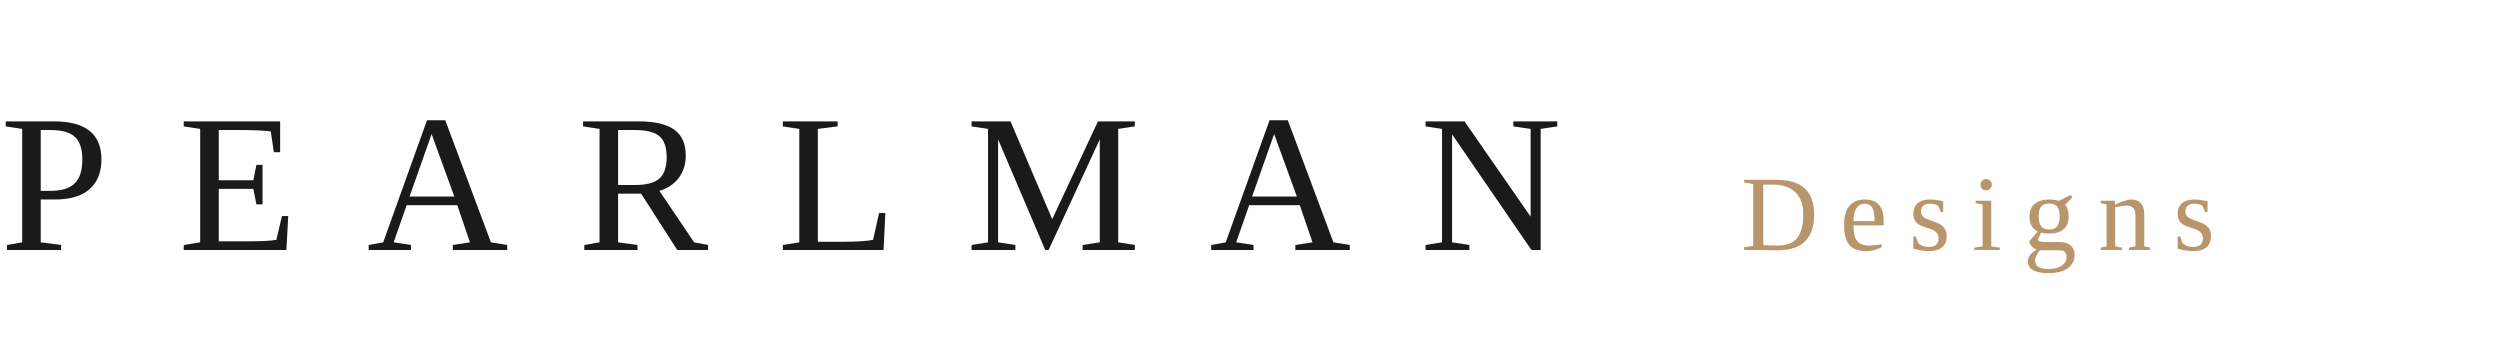
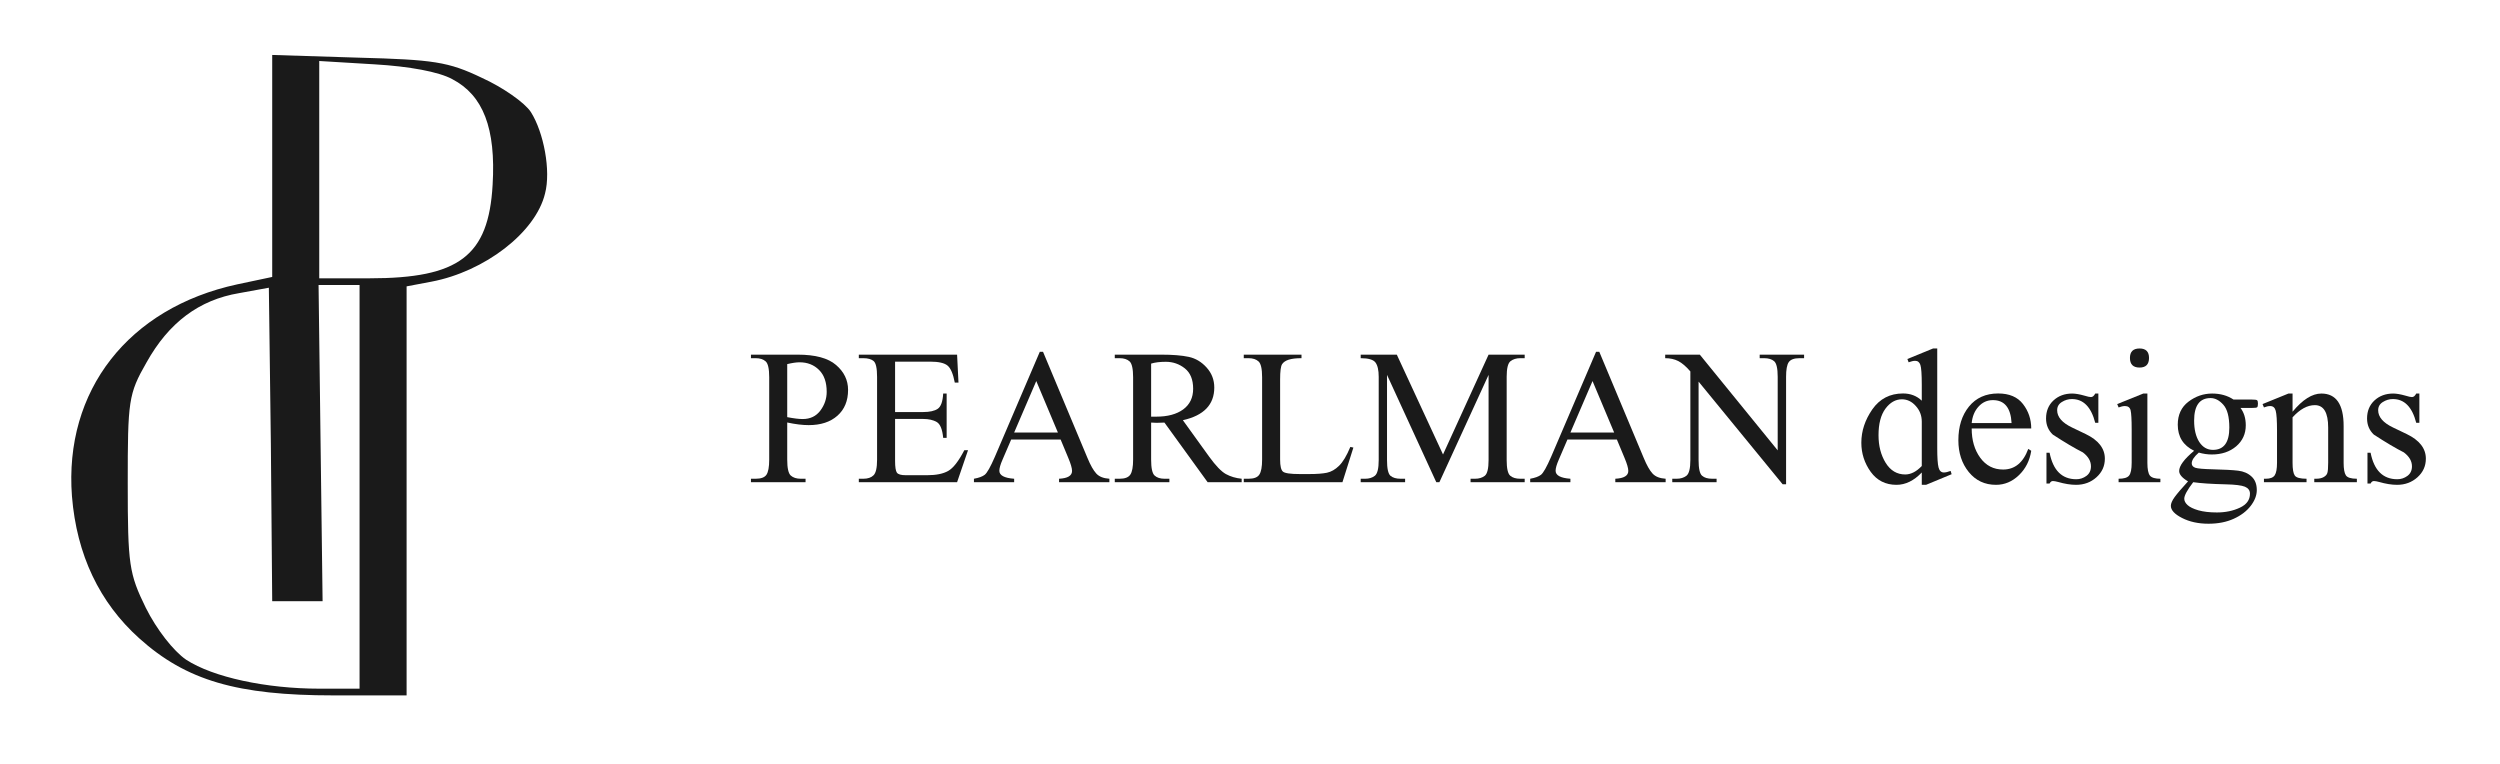
- <svg xmlns="http://www.w3.org/2000/svg" viewBox="0 0 280 40" fill="none">
-   <text x="0" y="28" font-family="Georgia, 'Times New Roman', serif" font-size="22" font-weight="400" letter-spacing="0.35em" fill="#1a1a1a">PEARLMAN</text>
-   <text x="195" y="28" font-family="Georgia, 'Times New Roman', serif" font-size="12" font-weight="400" letter-spacing="0.2em" fill="#b8956a">Designs</text>
+ <svg xmlns="http://www.w3.org/2000/svg" width="475" zoomAndPan="magnify" viewBox="235 215 475 145" height="145" preserveAspectRatio="xMidYMid meet" version="1.0">
+   <defs>
+     <g />
+   </defs>
+   <path fill="#1a1a1a" d="M 286.719 246.531 L 286.719 267.621 L 280.078 269.027 C 259.395 273.5 247.141 289.223 248.672 309.289 C 249.566 320.41 253.906 329.488 261.438 336.262 C 270.375 344.312 280.078 347.125 298.336 347.125 L 312.254 347.125 L 312.254 269.41 L 316.98 268.516 C 327.066 266.598 336.77 259.188 338.555 251.773 C 339.703 247.426 338.301 240.141 335.875 236.305 C 334.727 234.516 330.512 231.578 326.555 229.789 C 320.172 226.719 317.363 226.336 303.062 225.953 L 286.719 225.441 Z M 320.938 230.043 C 326.809 233.109 329.234 239.375 328.598 250.109 C 327.832 263.66 322.215 267.879 305.23 267.879 L 295.656 267.879 L 295.656 226.59 L 306.254 227.23 C 312.766 227.613 318.383 228.637 320.938 230.043 Z M 291.57 329.23 L 296.293 329.23 L 295.91 299.191 L 295.527 269.156 L 303.316 269.156 L 303.316 345.848 L 295.656 345.848 C 285.57 345.848 275.484 343.676 270.375 340.352 C 267.949 338.691 264.758 334.598 262.715 330.508 C 259.523 323.992 259.27 322.328 259.27 306.863 C 259.27 291.141 259.395 289.863 262.844 283.855 C 267.059 276.312 272.801 271.969 280.465 270.691 L 286.082 269.668 L 286.465 299.449 L 286.719 329.23 Z M 291.57 329.23 " fill-opacity="1" fill-rule="nonzero" />
+   <g fill="#1a1a1a" fill-opacity="1">
+     <g transform="translate(377.072, 306.6171)">
+       <g>
+         <path d="M 7.5 -11.344 L 7.5 -4.297 C 7.5 -2.68 7.723 -1.672 8.172 -1.266 C 8.629 -0.859 9.258 -0.656 10.062 -0.656 L 10.984 -0.656 L 10.984 0 L 0.609 0 L 0.609 -0.656 L 1.516 -0.656 C 2.523 -0.656 3.203 -0.906 3.547 -1.406 C 3.898 -1.914 4.078 -2.879 4.078 -4.297 L 4.078 -19.938 C 4.078 -21.551 3.852 -22.555 3.406 -22.953 C 2.957 -23.359 2.328 -23.562 1.516 -23.562 L 0.609 -23.562 L 0.609 -24.234 L 9.484 -24.234 C 12.836 -24.234 15.27 -23.578 16.781 -22.266 C 18.301 -20.961 19.062 -19.383 19.062 -17.531 C 19.062 -15.457 18.383 -13.82 17.031 -12.625 C 15.688 -11.438 13.867 -10.844 11.578 -10.844 C 10.41 -10.844 9.051 -11.008 7.5 -11.344 Z M 7.5 -22.438 L 7.5 -12.359 C 8.758 -12.117 9.738 -12 10.438 -12 C 11.875 -12 12.992 -12.535 13.797 -13.609 C 14.598 -14.68 15 -15.867 15 -17.172 C 15 -18.984 14.516 -20.367 13.547 -21.328 C 12.578 -22.297 11.344 -22.781 9.844 -22.781 C 9.238 -22.781 8.457 -22.664 7.5 -22.438 Z M 7.5 -22.438 " />
+       </g>
+     </g>
+   </g>
+   <g fill="#1a1a1a" fill-opacity="1">
+     <g transform="translate(397.4249, 306.6171)">
+       <g>
+         <path d="M 21.5 -6.078 L 19.422 0 L 0.75 0 L 0.75 -0.656 L 1.609 -0.656 C 2.461 -0.656 3.109 -0.875 3.547 -1.312 C 3.992 -1.75 4.219 -2.734 4.219 -4.266 L 4.219 -20 C 4.219 -21.645 4 -22.648 3.562 -23.016 C 3.133 -23.379 2.484 -23.562 1.609 -23.562 L 0.75 -23.562 L 0.75 -24.234 L 19.422 -24.234 L 19.688 -18.922 L 18.984 -18.922 C 18.672 -20.566 18.219 -21.641 17.625 -22.141 C 17.039 -22.648 15.93 -22.906 14.297 -22.906 L 7.641 -22.906 L 7.641 -13.328 L 12.969 -13.328 C 14.207 -13.328 15.129 -13.531 15.734 -13.938 C 16.348 -14.344 16.695 -15.312 16.781 -16.844 L 17.438 -16.844 L 17.438 -8.422 L 16.781 -8.422 C 16.625 -10.055 16.211 -11.062 15.547 -11.438 C 14.891 -11.82 14.031 -12.016 12.969 -12.016 L 7.641 -12.016 L 7.641 -4.031 C 7.641 -2.883 7.754 -2.145 7.984 -1.812 C 8.223 -1.488 8.781 -1.328 9.656 -1.328 L 13.75 -1.328 C 15.445 -1.328 16.773 -1.598 17.734 -2.141 C 18.691 -2.68 19.711 -3.992 20.797 -6.078 Z M 21.5 -6.078 " />
+       </g>
+     </g>
+   </g>
+   <g fill="#1a1a1a" fill-opacity="1">
+     <g transform="translate(419.767, 306.6171)">
+       <g>
+         <path d="M 26.016 0 L 16.453 0 L 16.453 -0.656 C 18.098 -0.738 18.922 -1.234 18.922 -2.141 C 18.922 -2.66 18.68 -3.488 18.203 -4.625 L 16.75 -8.109 L 7.359 -8.109 L 5.719 -4.297 C 5.312 -3.367 5.109 -2.66 5.109 -2.172 C 5.109 -1.297 6.047 -0.789 7.922 -0.656 L 7.922 0 L 0.281 0 L 0.281 -0.656 C 1.207 -0.82 1.891 -1.07 2.328 -1.406 C 2.773 -1.75 3.422 -2.895 4.266 -4.844 L 12.797 -24.781 L 13.406 -24.781 L 21.844 -4.625 C 22.426 -3.219 22.988 -2.223 23.531 -1.641 C 24.07 -1.055 24.898 -0.727 26.016 -0.656 Z M 16.234 -9.438 L 12.125 -19.219 L 7.922 -9.438 Z M 16.234 -9.438 " />
+       </g>
+     </g>
+   </g>
+   <g fill="#1a1a1a" fill-opacity="1">
+     <g transform="translate(446.1825, 306.6171)">
+       <g>
+         <path d="M 24.734 0 L 18.266 0 L 10.062 -11.328 C 9.457 -11.297 8.961 -11.281 8.578 -11.281 C 8.379 -11.281 8.031 -11.297 7.531 -11.328 L 7.531 -4.297 C 7.531 -2.68 7.75 -1.672 8.188 -1.266 C 8.633 -0.859 9.258 -0.656 10.062 -0.656 L 11 -0.656 L 11 0 L 0.625 0 L 0.625 -0.656 L 1.547 -0.656 C 2.547 -0.656 3.223 -0.914 3.578 -1.438 C 3.93 -1.957 4.109 -2.91 4.109 -4.297 L 4.109 -19.938 C 4.109 -21.539 3.883 -22.547 3.438 -22.953 C 2.988 -23.359 2.359 -23.562 1.547 -23.562 L 0.625 -23.562 L 0.625 -24.234 L 9.453 -24.234 C 11.617 -24.234 13.359 -24.094 14.672 -23.812 C 15.984 -23.531 17.117 -22.852 18.078 -21.781 C 19.047 -20.707 19.531 -19.441 19.531 -17.984 C 19.531 -14.734 17.539 -12.664 13.562 -11.781 L 18.562 -4.844 C 19.812 -3.125 20.867 -2.023 21.734 -1.547 C 22.609 -1.066 23.609 -0.77 24.734 -0.656 Z M 7.531 -22.531 L 7.531 -12.453 L 8.531 -12.453 C 10.664 -12.453 12.363 -12.91 13.625 -13.828 C 14.883 -14.754 15.516 -16.062 15.516 -17.75 C 15.516 -19.5 14.988 -20.789 13.938 -21.625 C 12.883 -22.457 11.68 -22.875 10.328 -22.875 C 9.18 -22.875 8.25 -22.758 7.531 -22.531 Z M 7.531 -22.531 " />
+       </g>
+     </g>
+   </g>
+   <g fill="#1a1a1a" fill-opacity="1">
+     <g transform="translate(470.5815, 306.6171)">
+       <g>
+         <path d="M 21.562 -6.578 L 19.484 0 L 0.734 0 L 0.734 -0.656 L 1.641 -0.656 C 2.66 -0.656 3.344 -0.914 3.688 -1.438 C 4.039 -1.957 4.219 -2.91 4.219 -4.297 L 4.219 -19.938 C 4.219 -21.551 3.988 -22.555 3.531 -22.953 C 3.082 -23.359 2.453 -23.562 1.641 -23.562 L 0.734 -23.562 L 0.734 -24.234 L 11.703 -24.234 L 11.703 -23.562 C 10.691 -23.562 9.883 -23.469 9.281 -23.281 C 8.688 -23.094 8.266 -22.805 8.016 -22.422 C 7.766 -22.035 7.641 -21.07 7.641 -19.531 L 7.641 -4.297 C 7.641 -3.086 7.816 -2.328 8.172 -2.016 C 8.523 -1.703 9.594 -1.547 11.375 -1.547 L 13.156 -1.547 C 14.594 -1.547 15.719 -1.629 16.531 -1.797 C 17.352 -1.973 18.125 -2.414 18.844 -3.125 C 19.57 -3.832 20.285 -5.023 20.984 -6.703 Z M 21.562 -6.578 " />
+       </g>
+     </g>
+   </g>
+   <g fill="#1a1a1a" fill-opacity="1">
+     <g transform="translate(492.9237, 306.6171)">
+       <g>
+         <path d="M 31.766 0 L 21.484 0 L 21.484 -0.656 L 22.328 -0.656 C 23.086 -0.656 23.707 -0.844 24.188 -1.219 C 24.664 -1.602 24.906 -2.598 24.906 -4.203 L 24.906 -20.391 L 15.562 0 L 14.969 0 L 5.609 -20.391 L 5.609 -4.203 C 5.609 -2.598 5.828 -1.602 6.266 -1.219 C 6.711 -0.844 7.352 -0.656 8.188 -0.656 L 9.047 -0.656 L 9.047 0 L 0.609 0 L 0.609 -0.656 L 1.469 -0.656 C 2.207 -0.656 2.816 -0.844 3.297 -1.219 C 3.785 -1.602 4.031 -2.598 4.031 -4.203 L 4.031 -20.031 C 4.031 -21.281 3.828 -22.18 3.422 -22.734 C 3.016 -23.285 2.078 -23.562 0.609 -23.562 L 0.609 -24.234 L 7.469 -24.234 L 16.25 -5.266 L 24.906 -24.234 L 31.766 -24.234 L 31.766 -23.562 L 30.922 -23.562 C 30.172 -23.562 29.551 -23.367 29.062 -22.984 C 28.582 -22.598 28.344 -21.613 28.344 -20.031 L 28.344 -4.203 C 28.344 -2.617 28.566 -1.629 29.016 -1.234 C 29.461 -0.848 30.098 -0.656 30.922 -0.656 L 31.766 -0.656 Z M 31.766 0 " />
+       </g>
+     </g>
+   </g>
+   <g fill="#1a1a1a" fill-opacity="1">
+     <g transform="translate(525.4558, 306.6171)">
+       <g>
+         <path d="M 26.016 0 L 16.453 0 L 16.453 -0.656 C 18.098 -0.738 18.922 -1.234 18.922 -2.141 C 18.922 -2.66 18.68 -3.488 18.203 -4.625 L 16.75 -8.109 L 7.359 -8.109 L 5.719 -4.297 C 5.312 -3.367 5.109 -2.66 5.109 -2.172 C 5.109 -1.297 6.047 -0.789 7.922 -0.656 L 7.922 0 L 0.281 0 L 0.281 -0.656 C 1.207 -0.82 1.891 -1.07 2.328 -1.406 C 2.773 -1.75 3.422 -2.895 4.266 -4.844 L 12.797 -24.781 L 13.406 -24.781 L 21.844 -4.625 C 22.426 -3.219 22.988 -2.223 23.531 -1.641 C 24.07 -1.055 24.898 -0.727 26.016 -0.656 Z M 16.234 -9.438 L 12.125 -19.219 L 7.922 -9.438 Z M 16.234 -9.438 " />
+       </g>
+     </g>
+   </g>
+   <g fill="#1a1a1a" fill-opacity="1">
+     <g transform="translate(551.8712, 306.6171)">
+       <g>
+         <path d="M 25.906 -23.562 L 25.047 -23.562 C 24.016 -23.562 23.328 -23.305 22.984 -22.797 C 22.648 -22.297 22.484 -21.375 22.484 -20.031 L 22.484 0.391 L 21.828 0.391 L 5.859 -19.109 L 5.859 -4.203 C 5.859 -2.609 6.078 -1.617 6.516 -1.234 C 6.953 -0.848 7.594 -0.656 8.438 -0.656 L 9.281 -0.656 L 9.281 0 L 0.859 0 L 0.859 -0.656 L 1.688 -0.656 C 2.438 -0.656 3.055 -0.844 3.547 -1.219 C 4.047 -1.602 4.297 -2.598 4.297 -4.203 L 4.297 -21.047 C 3.484 -21.992 2.719 -22.648 2 -23.016 C 1.281 -23.379 0.453 -23.562 -0.484 -23.562 L -0.484 -24.234 L 6.094 -24.234 L 20.891 -6.047 L 20.891 -20.031 C 20.891 -21.613 20.664 -22.598 20.219 -22.984 C 19.781 -23.367 19.145 -23.562 18.312 -23.562 L 17.469 -23.562 L 17.469 -24.234 L 25.906 -24.234 Z M 25.906 -23.562 " />
+       </g>
+     </g>
+   </g>
+   <g fill="#1a1a1a" fill-opacity="1">
+     <g transform="translate(578.2867, 306.6171)">
+       <g />
+     </g>
+   </g>
+   <g fill="#1a1a1a" fill-opacity="1">
+     <g transform="translate(587.4346, 306.6171)">
+       <g>
+         <path d="M 18.375 -1.516 L 13.516 0.5 L 12.703 0.5 L 12.703 -1.844 C 11.211 -0.281 9.609 0.5 7.891 0.5 C 5.828 0.5 4.195 -0.32 3 -1.969 C 1.812 -3.625 1.219 -5.469 1.219 -7.5 C 1.219 -9.719 1.914 -11.832 3.312 -13.844 C 4.719 -15.852 6.66 -16.859 9.141 -16.859 C 10.566 -16.859 11.754 -16.398 12.703 -15.484 L 12.703 -18.516 C 12.703 -20.504 12.613 -21.758 12.438 -22.281 C 12.27 -22.801 11.938 -23.062 11.438 -23.062 C 11.125 -23.062 10.711 -22.969 10.203 -22.781 L 9.969 -23.406 L 14.844 -25.406 L 15.641 -25.406 L 15.641 -6.484 C 15.641 -4.672 15.723 -3.441 15.891 -2.797 C 16.055 -2.16 16.395 -1.844 16.906 -1.844 C 17.219 -1.844 17.645 -1.941 18.188 -2.141 Z M 12.703 -3.078 L 12.703 -11.516 C 12.703 -12.66 12.32 -13.648 11.562 -14.484 C 10.812 -15.328 9.93 -15.75 8.922 -15.75 C 7.723 -15.75 6.68 -15.156 5.797 -13.969 C 4.922 -12.781 4.484 -11.098 4.484 -8.922 C 4.484 -6.891 4.938 -5.141 5.844 -3.672 C 6.758 -2.203 8 -1.469 9.562 -1.469 C 10.633 -1.469 11.68 -2.004 12.703 -3.078 Z M 12.703 -3.078 " />
+       </g>
+     </g>
+   </g>
+   <g fill="#1a1a1a" fill-opacity="1">
+     <g transform="translate(605.7306, 306.6171)">
+       <g>
+         <path d="M 15.203 -5.969 C 14.922 -4.113 14.145 -2.57 12.875 -1.344 C 11.602 -0.113 10.145 0.5 8.5 0.5 C 6.375 0.5 4.648 -0.312 3.328 -1.938 C 2.016 -3.562 1.359 -5.57 1.359 -7.969 C 1.359 -10.582 2.031 -12.719 3.375 -14.375 C 4.727 -16.031 6.578 -16.859 8.922 -16.859 C 11.035 -16.859 12.609 -16.188 13.641 -14.844 C 14.68 -13.5 15.203 -11.953 15.203 -10.203 L 3.891 -10.203 C 3.891 -7.984 4.43 -6.129 5.516 -4.641 C 6.609 -3.148 8.055 -2.406 9.859 -2.406 C 12.078 -2.406 13.672 -3.711 14.641 -6.328 Z M 11.469 -11.234 C 11.312 -14.141 10.129 -15.594 7.922 -15.594 C 6.836 -15.594 5.926 -15.18 5.188 -14.359 C 4.445 -13.547 4.016 -12.504 3.891 -11.234 Z M 11.469 -11.234 " />
+       </g>
+     </g>
+   </g>
+   <g fill="#1a1a1a" fill-opacity="1">
+     <g transform="translate(621.9696, 306.6171)">
+       <g>
+         <path d="M 2.453 0.25 L 1.859 0.25 L 1.859 -5.594 L 2.453 -5.594 C 3.117 -2.238 4.812 -0.562 7.531 -0.562 C 8.227 -0.562 8.863 -0.77 9.438 -1.188 C 10.02 -1.613 10.312 -2.223 10.312 -3.016 C 10.312 -4.004 9.801 -4.883 8.781 -5.656 C 7.238 -6.438 5.332 -7.566 3.062 -9.047 C 2.207 -9.859 1.781 -10.879 1.781 -12.109 C 1.781 -13.516 2.25 -14.656 3.188 -15.531 C 4.133 -16.406 5.32 -16.844 6.75 -16.844 C 7.363 -16.844 8.145 -16.707 9.094 -16.438 C 9.676 -16.258 10.082 -16.172 10.312 -16.172 C 10.625 -16.172 10.895 -16.395 11.125 -16.844 L 11.719 -16.844 L 11.719 -11.281 L 11.125 -11.281 C 10.352 -14.289 8.875 -15.797 6.688 -15.797 C 6.008 -15.797 5.375 -15.609 4.781 -15.234 C 4.188 -14.867 3.891 -14.348 3.891 -13.672 C 3.891 -12.391 4.832 -11.297 6.719 -10.391 L 9.328 -9.141 C 11.742 -7.973 12.953 -6.414 12.953 -4.469 C 12.953 -3.07 12.422 -1.895 11.359 -0.938 C 10.297 0.02 9.004 0.5 7.484 0.5 C 6.461 0.5 5.32 0.316 4.062 -0.047 C 3.645 -0.16 3.316 -0.219 3.078 -0.219 C 2.816 -0.219 2.609 -0.062 2.453 0.25 Z M 2.453 0.25 " />
+       </g>
+     </g>
+   </g>
+   <g fill="#1a1a1a" fill-opacity="1">
+     <g transform="translate(636.2057, 306.6171)">
+       <g>
+         <path d="M 7.109 -23.609 C 7.109 -22.391 6.508 -21.781 5.312 -21.781 C 4.094 -21.781 3.484 -22.391 3.484 -23.609 C 3.484 -24.805 4.094 -25.406 5.312 -25.406 C 6.508 -25.406 7.109 -24.805 7.109 -23.609 Z M 9.266 0 L 1.328 0 L 1.328 -0.656 C 2.328 -0.656 2.988 -0.852 3.312 -1.25 C 3.645 -1.645 3.812 -2.457 3.812 -3.688 L 3.812 -10 C 3.812 -11.895 3.742 -13.113 3.609 -13.656 C 3.484 -14.195 3.125 -14.469 2.531 -14.469 C 2.195 -14.469 1.797 -14.379 1.328 -14.203 L 1.062 -14.844 L 6.016 -16.844 L 6.797 -16.844 L 6.797 -3.688 C 6.797 -2.469 6.957 -1.656 7.281 -1.25 C 7.613 -0.852 8.273 -0.656 9.266 -0.656 Z M 9.266 0 " />
+       </g>
+     </g>
+   </g>
+   <g fill="#1a1a1a" fill-opacity="1">
+     <g transform="translate(646.3686, 306.6171)">
+       <g>
+         <path d="M 14.328 -14.109 C 14.992 -13.234 15.328 -12.133 15.328 -10.812 C 15.328 -9.188 14.719 -7.852 13.5 -6.812 C 12.281 -5.781 10.738 -5.266 8.875 -5.266 C 8.062 -5.266 7.238 -5.383 6.406 -5.625 C 5.508 -4.852 5.062 -4.172 5.062 -3.578 C 5.062 -3.172 5.297 -2.891 5.766 -2.734 C 6.242 -2.586 7.32 -2.492 9 -2.453 C 11.219 -2.398 12.844 -2.312 13.875 -2.188 C 14.914 -2.062 15.766 -1.691 16.422 -1.078 C 17.086 -0.473 17.422 0.383 17.422 1.5 C 17.422 2.5 17.035 3.5 16.266 4.5 C 15.492 5.508 14.414 6.328 13.031 6.953 C 11.656 7.578 10.062 7.891 8.25 7.891 C 6.312 7.891 4.633 7.523 3.219 6.797 C 1.801 6.078 1.094 5.305 1.094 4.484 C 1.094 4.047 1.332 3.492 1.812 2.828 C 2.301 2.16 3.148 1.164 4.359 -0.156 C 3.234 -0.82 2.672 -1.477 2.672 -2.125 C 2.672 -3.102 3.617 -4.383 5.516 -5.969 C 3.441 -6.977 2.406 -8.629 2.406 -10.922 C 2.406 -12.805 3.082 -14.266 4.438 -15.297 C 5.801 -16.328 7.301 -16.844 8.938 -16.844 C 10.5 -16.844 11.852 -16.461 13 -15.703 L 16.453 -15.703 C 17.047 -15.703 17.391 -15.656 17.484 -15.562 C 17.586 -15.477 17.641 -15.27 17.641 -14.938 C 17.641 -14.551 17.586 -14.316 17.484 -14.234 C 17.379 -14.148 17.035 -14.109 16.453 -14.109 Z M 12.203 -10.375 C 12.203 -12.426 11.82 -13.875 11.062 -14.719 C 10.312 -15.562 9.504 -15.984 8.641 -15.984 C 6.555 -15.984 5.516 -14.555 5.516 -11.703 C 5.516 -10.023 5.836 -8.676 6.484 -7.656 C 7.141 -6.645 8.008 -6.141 9.094 -6.141 C 11.164 -6.141 12.203 -7.551 12.203 -10.375 Z M 5.344 0 C 4.207 1.477 3.641 2.523 3.641 3.141 C 3.641 3.555 3.848 3.957 4.266 4.344 C 4.691 4.738 5.379 5.07 6.328 5.344 C 7.285 5.613 8.457 5.75 9.844 5.75 C 11.477 5.75 12.93 5.445 14.203 4.844 C 15.484 4.25 16.125 3.363 16.125 2.188 C 16.125 1.57 15.805 1.129 15.172 0.859 C 14.535 0.598 13.316 0.445 11.516 0.406 C 8.828 0.344 6.77 0.207 5.344 0 Z M 5.344 0 " />
+       </g>
+     </g>
+   </g>
+   <g fill="#1a1a1a" fill-opacity="1">
+     <g transform="translate(664.6646, 306.6171)">
+       <g>
+         <path d="M 18.141 0 L 10.047 0 L 10.047 -0.656 L 10.375 -0.656 C 10.977 -0.656 11.461 -0.758 11.828 -0.969 C 12.203 -1.176 12.438 -1.438 12.531 -1.75 C 12.633 -2.062 12.688 -2.707 12.688 -3.688 L 12.688 -10.391 C 12.688 -13.223 11.844 -14.641 10.156 -14.641 C 8.738 -14.641 7.328 -13.867 5.922 -12.328 L 5.922 -3.688 C 5.922 -2.477 6.062 -1.672 6.344 -1.266 C 6.625 -0.859 7.367 -0.656 8.578 -0.656 L 8.578 0 L 0.484 0 L 0.484 -0.656 L 0.844 -0.656 C 1.676 -0.656 2.238 -0.875 2.531 -1.312 C 2.82 -1.75 2.969 -2.539 2.969 -3.688 L 2.969 -9.766 C 2.969 -11.711 2.883 -12.984 2.719 -13.578 C 2.562 -14.172 2.211 -14.469 1.672 -14.469 C 1.336 -14.469 0.941 -14.379 0.484 -14.203 L 0.219 -14.844 L 5.141 -16.844 L 5.922 -16.844 L 5.922 -13.391 C 7.828 -15.691 9.648 -16.844 11.391 -16.844 C 14.211 -16.844 15.625 -14.785 15.625 -10.672 L 15.625 -3.688 C 15.625 -2.539 15.766 -1.75 16.047 -1.312 C 16.328 -0.875 17.023 -0.656 18.141 -0.656 Z M 18.141 0 " />
+       </g>
+     </g>
+   </g>
+   <g fill="#1a1a1a" fill-opacity="1">
+     <g transform="translate(682.9605, 306.6171)">
+       <g>
+         <path d="M 2.453 0.25 L 1.859 0.25 L 1.859 -5.594 L 2.453 -5.594 C 3.117 -2.238 4.812 -0.562 7.531 -0.562 C 8.227 -0.562 8.863 -0.77 9.438 -1.188 C 10.02 -1.613 10.312 -2.223 10.312 -3.016 C 10.312 -4.004 9.801 -4.883 8.781 -5.656 C 7.238 -6.438 5.332 -7.566 3.062 -9.047 C 2.207 -9.859 1.781 -10.879 1.781 -12.109 C 1.781 -13.516 2.25 -14.656 3.188 -15.531 C 4.133 -16.406 5.32 -16.844 6.75 -16.844 C 7.363 -16.844 8.145 -16.707 9.094 -16.438 C 9.676 -16.258 10.082 -16.172 10.312 -16.172 C 10.625 -16.172 10.895 -16.395 11.125 -16.844 L 11.719 -16.844 L 11.719 -11.281 L 11.125 -11.281 C 10.352 -14.289 8.875 -15.797 6.688 -15.797 C 6.008 -15.797 5.375 -15.609 4.781 -15.234 C 4.188 -14.867 3.891 -14.348 3.891 -13.672 C 3.891 -12.391 4.832 -11.297 6.719 -10.391 L 9.328 -9.141 C 11.742 -7.973 12.953 -6.414 12.953 -4.469 C 12.953 -3.07 12.422 -1.895 11.359 -0.938 C 10.297 0.02 9.004 0.5 7.484 0.5 C 6.461 0.5 5.32 0.316 4.062 -0.047 C 3.645 -0.16 3.316 -0.219 3.078 -0.219 C 2.816 -0.219 2.609 -0.062 2.453 0.25 Z M 2.453 0.25 " />
+       </g>
+     </g>
+   </g>
</svg>
